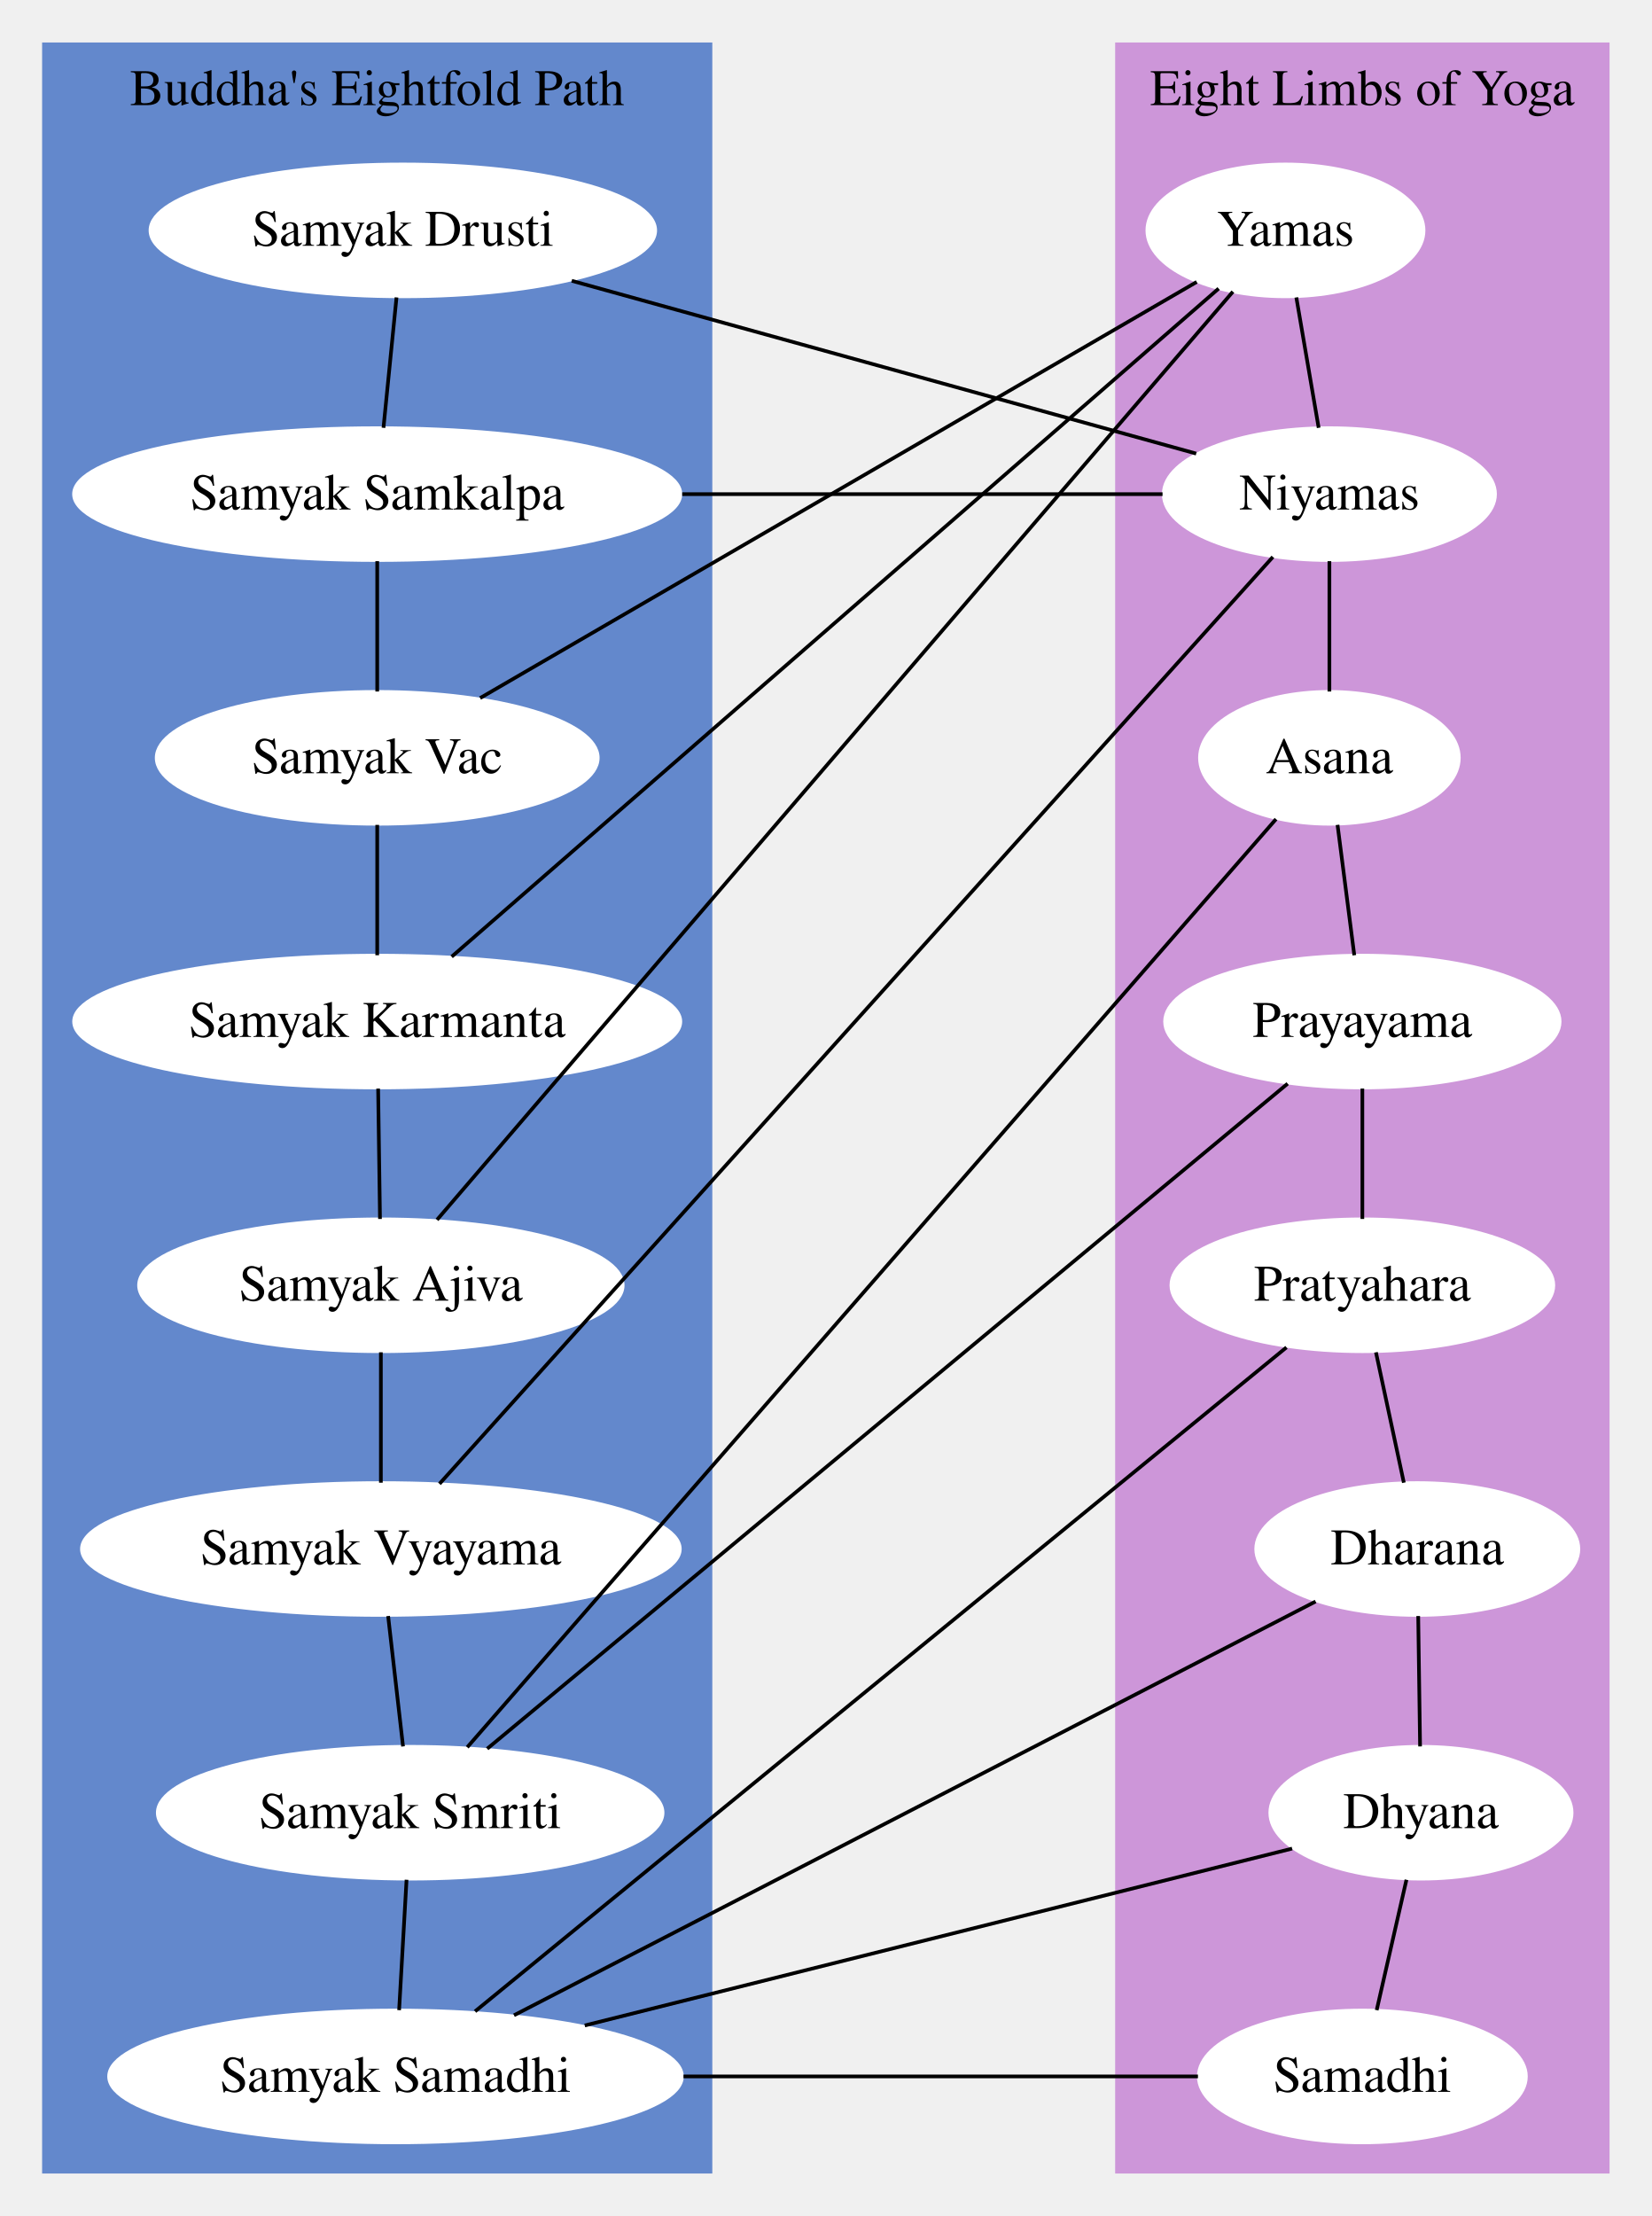
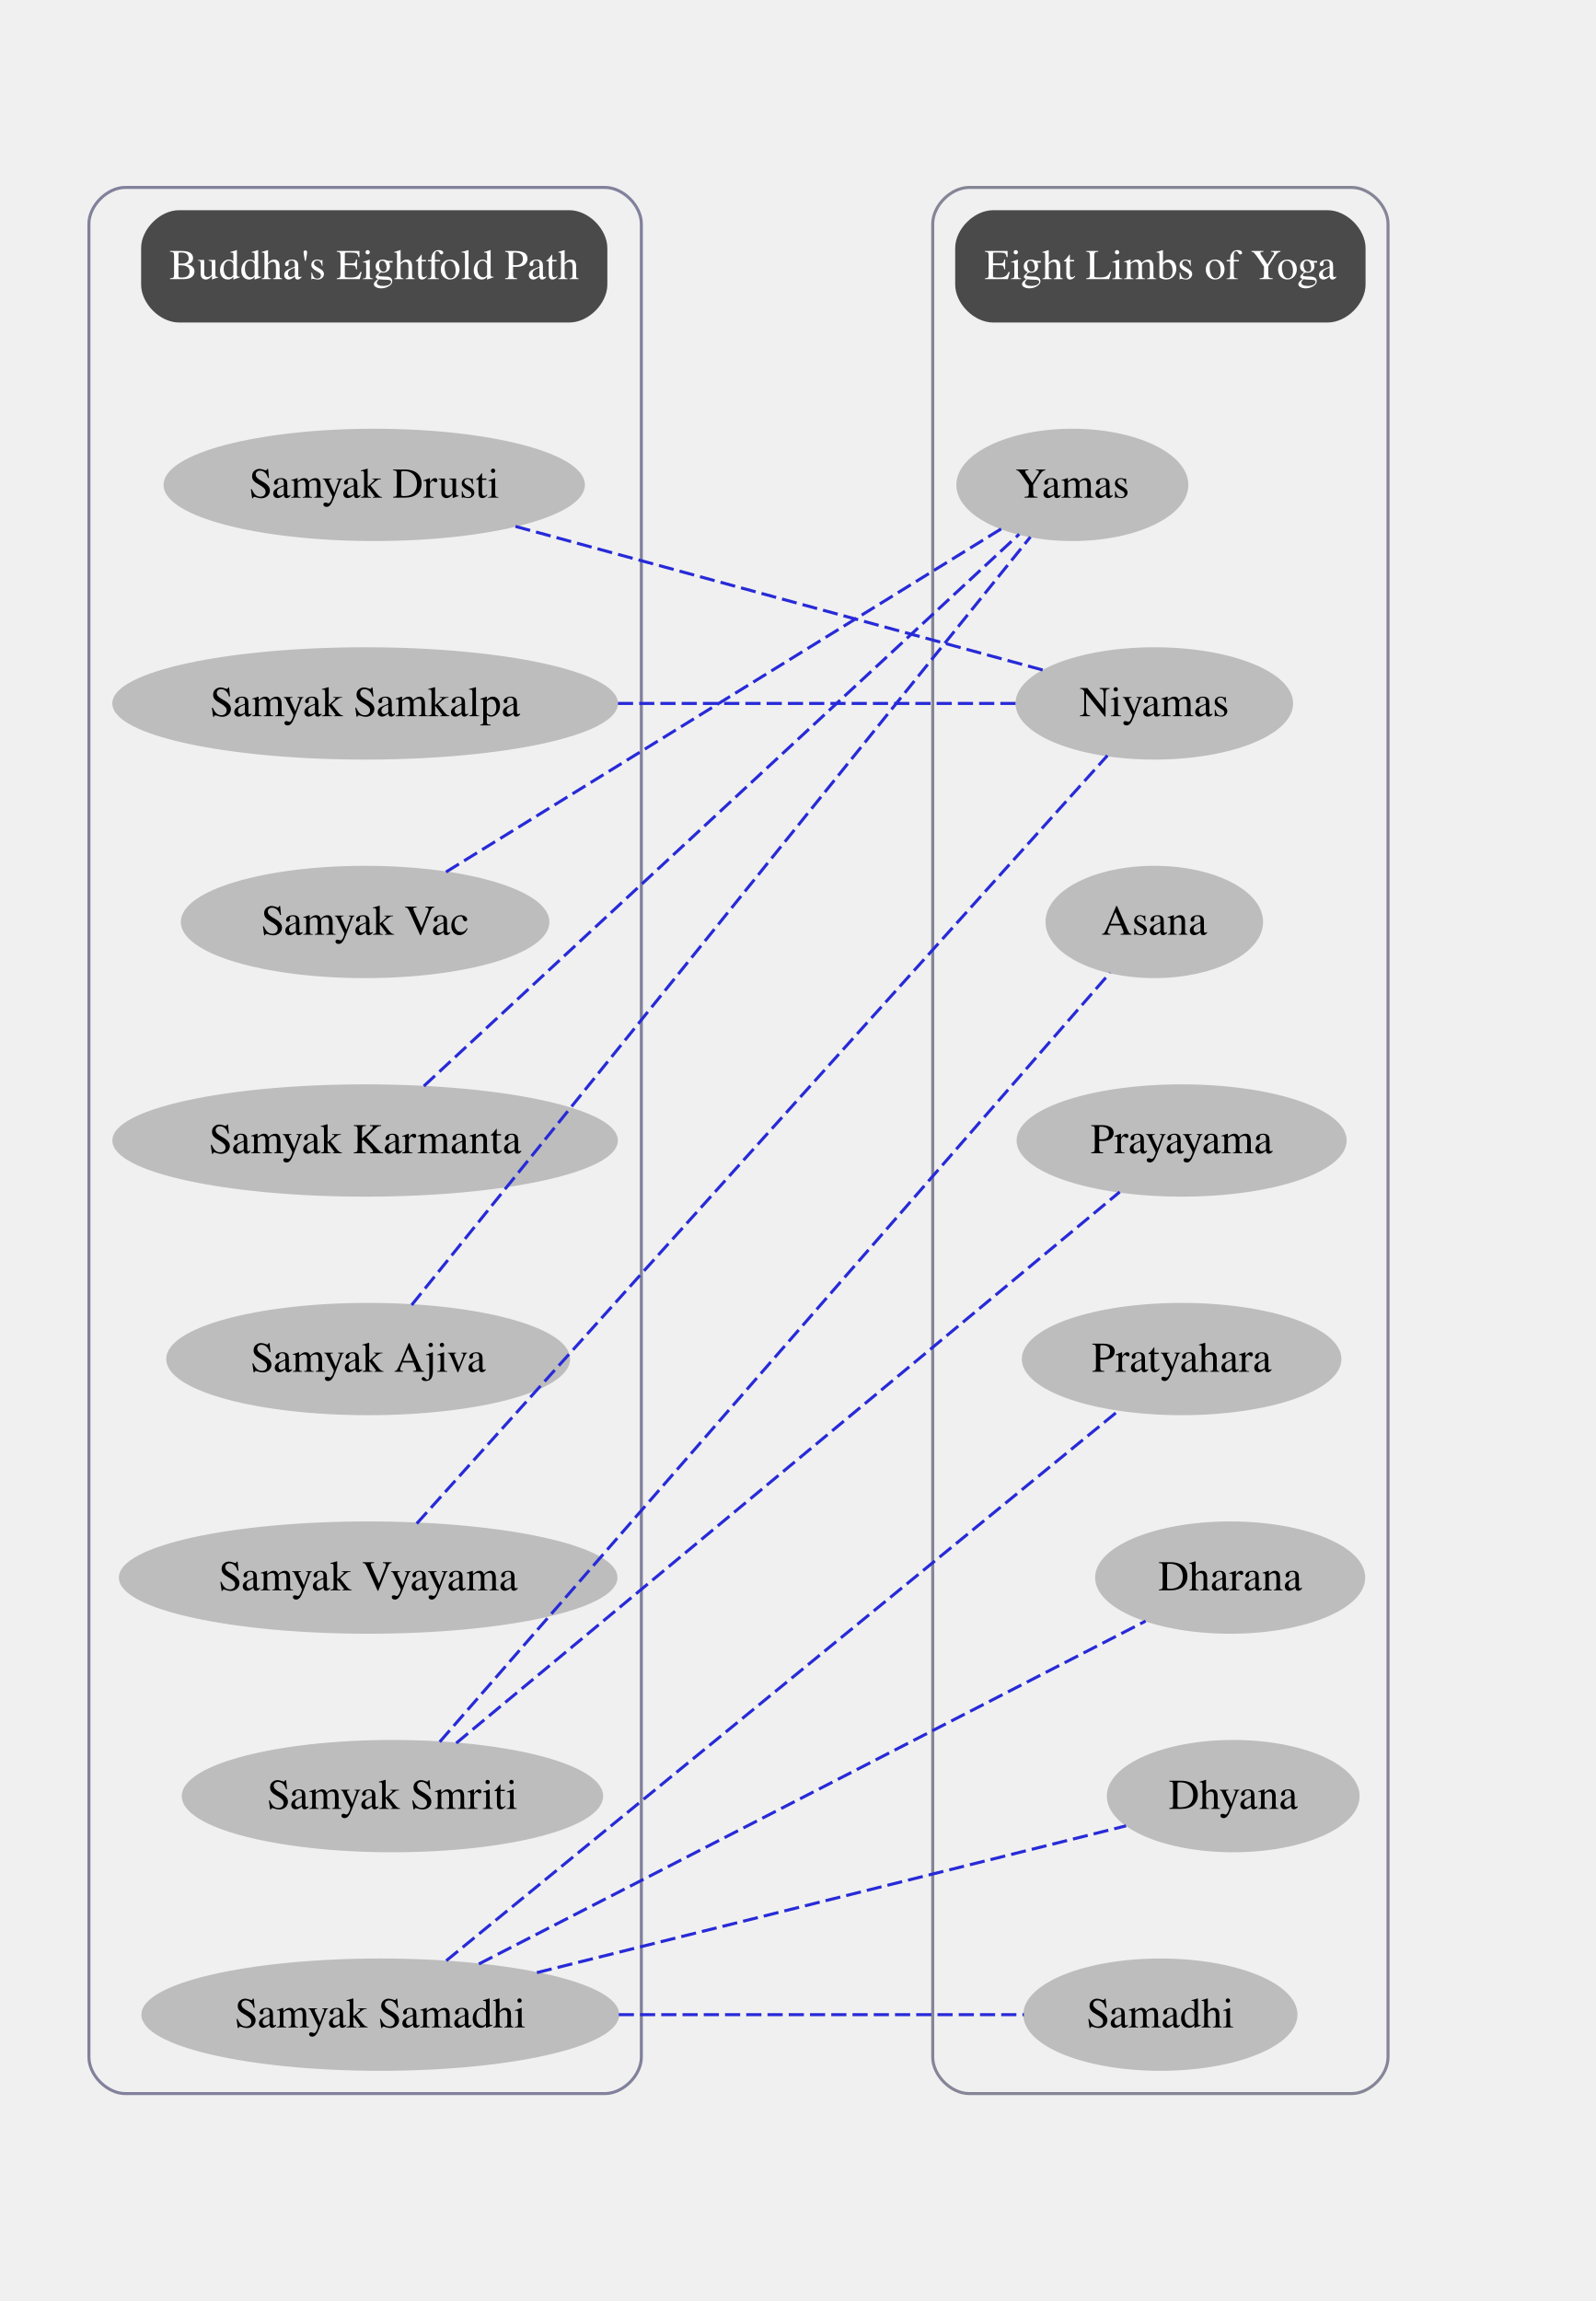
- <svg xmlns="http://www.w3.org/2000/svg" width="451pt" height="605pt" viewBox="0.00 0.00 451.00 604.80">
-   <g id="graph0" class="graph" transform="translate(4,600.8) scale(1)" data-name="G">
-     <g id="clust9" class="cluster" data-name="cluster_0">
-       <polygon fill="#6388cc" stroke="#6388cc" points="8,-8 8,-588.8 190,-588.8 190,-8 8,-8" style="" />
-       <text text-anchor="middle" x="99" y="-572.2" font-family="Times,serif" font-size="14.00" style="">Buddha's Eightfold Path</text>
+ <svg xmlns="http://www.w3.org/2000/svg" width="452pt" height="652pt" viewBox="0.00 0.00 452 652">
+   <g id="graph0" class="graph" transform="translate(18.31312,600.1053) scale(0.8600545)" data-name="G">
+     <g id="clust10" class="cluster" data-name="cluster_0">
+       <path fill="none" stroke="#81819c" d="M20,-8C20,-8 178,-8 178,-8 184,-8 190,-14 190,-20 190,-20 190,-624 190,-624 190,-630 184,-636 178,-636 178,-636 20,-636 20,-636 14,-636 8,-630 8,-624 8,-624 8,-20 8,-20 8,-14 14,-8 20,-8" />
    </g>
-     <g id="clust10" class="cluster" data-name="cluster_1">
-       <polygon fill="#cd96d9" stroke="#cd96d9" points="301,-8 301,-588.8 435,-588.8 435,-8 301,-8" style="" />
-       <text text-anchor="middle" x="368" y="-572.2" font-family="Times,serif" font-size="14.00" style="">Eight Limbs of Yoga</text>
+     <g id="clust11" class="cluster" data-name="cluster_1">
+       <path fill="none" stroke="#858597" d="M298,-8C298,-8 424,-8 424,-8 430,-8 436,-14 436,-20 436,-20 436,-624 436,-624 436,-630 430,-636 424,-636 424,-636 298,-636 298,-636 292,-636 286,-630 286,-624 286,-624 286,-20 286,-20 286,-14 292,-8 298,-8" />
    </g>
-     <g id="node1" class="node" pointer-events="visible" data-name="a0">
-       <ellipse fill="white" stroke="white" cx="106" cy="-538" rx="68.91" ry="18" style="" />
-       <text text-anchor="middle" x="106" y="-533.8" font-family="Times,serif" font-size="14.00" style="">Samyak Drusti</text>
+     <g id="node1" class="node" pointer-events="visible" data-name="alabel">
+       <path fill="#4a4a4a" stroke="#4a4a4a" d="M166.3,-628C166.3,-628 37.7,-628 37.7,-628 31.7,-628 25.7,-622 25.7,-616 25.7,-616 25.7,-604 25.7,-604 25.7,-598 31.7,-592 37.7,-592 37.7,-592 166.3,-592 166.3,-592 172.3,-592 178.3,-598 178.3,-604 178.3,-604 178.3,-616 178.3,-616 178.3,-622 172.3,-628 166.3,-628" />
+       <text text-anchor="middle" x="102" y="-605.8" font-family="Times,serif" font-size="14.00" fill="white">Buddha's Eightfold Path</text>
    </g>
-     <g id="node3" class="node" pointer-events="visible" data-name="a1">
-       <ellipse fill="white" stroke="white" cx="99" cy="-466" rx="82.79" ry="18" style="" />
-       <text text-anchor="middle" x="99" y="-461.8" font-family="Times,serif" font-size="14.00" style="">Samyak Samkalpa</text>
+     <g id="node3" class="node" pointer-events="visible" data-name="a0">
+       <ellipse fill="#bdbdbd" stroke="#bdbdbd" cx="102" cy="-538" rx="68.91" ry="18" />
+       <text text-anchor="middle" x="102" y="-533.8" font-family="Times,serif" font-size="14.00">Samyak Drusti</text>
    </g>
-     <g id="edge13" class="edge" data-name="a0--a1">
-       <path fill="none" stroke="black" d="M104.27,-519.7C103.18,-508.85 101.79,-494.92 100.71,-484.1" style="" />
+     <g id="node2" class="node" pointer-events="visible" data-name="blabel">
+       <path fill="#4a4a4a" stroke="#4a4a4a" d="M416.1,-628C416.1,-628 305.9,-628 305.9,-628 299.9,-628 293.9,-622 293.9,-616 293.9,-616 293.9,-604 293.9,-604 293.9,-598 299.9,-592 305.9,-592 305.9,-592 416.1,-592 416.1,-592 422.1,-592 428.1,-598 428.1,-604 428.1,-604 428.1,-616 428.1,-616 428.1,-622 422.1,-628 416.1,-628" />
+       <text text-anchor="middle" x="361" y="-605.8" font-family="Times,serif" font-size="14.00" fill="white">Eight Limbs of Yoga</text>
    </g>
-     <g id="node4" class="node" pointer-events="visible" data-name="b1">
-       <ellipse fill="white" stroke="white" cx="359" cy="-466" rx="45.23" ry="18" style="" />
-       <text text-anchor="middle" x="359" y="-461.8" font-family="Times,serif" font-size="14.00" style="">Niyamas</text>
+     <g id="node4" class="node" pointer-events="visible" data-name="b0">
+       <ellipse fill="#bdbdbd" stroke="#bdbdbd" cx="332" cy="-538" rx="37.71" ry="18" />
+       <text text-anchor="middle" x="332" y="-533.8" font-family="Times,serif" font-size="14.00">Yamas</text>
+     </g>
+     <g id="node5" class="node" pointer-events="visible" data-name="a1">
+       <ellipse fill="#bdbdbd" stroke="#bdbdbd" cx="99" cy="-466" rx="82.79" ry="18" />
+       <text text-anchor="middle" x="99" y="-461.8" font-family="Times,serif" font-size="14.00">Samyak Samkalpa</text>
+     </g>
+     <g id="node6" class="node" pointer-events="visible" data-name="b1">
+       <ellipse fill="#bdbdbd" stroke="#bdbdbd" cx="359" cy="-466" rx="45.23" ry="18" />
+       <text text-anchor="middle" x="359" y="-461.8" font-family="Times,serif" font-size="14.00">Niyamas</text>
    </g>
    <g id="edge1" class="edge" data-name="a0--b1">
-       <path fill="none" stroke="black" d="M152.11,-524.24C201.14,-510.68 277.68,-489.5 322.63,-477.06" style="" />
-     </g>
-     <g id="node2" class="node" pointer-events="visible" data-name="b0">
-       <ellipse fill="white" stroke="white" cx="347" cy="-538" rx="37.71" ry="18" style="" />
-       <text text-anchor="middle" x="347" y="-533.8" font-family="Times,serif" font-size="14.00" style="">Yamas</text>
-     </g>
-     <g id="edge20" class="edge" data-name="b0--b1">
-       <path fill="none" stroke="black" d="M349.97,-519.7C351.83,-508.85 354.21,-494.92 356.07,-484.1" style="" />
+       <path fill="none" stroke="#272ad7" stroke-dasharray="5,2" d="M148.54,-524.32C198.44,-510.73 276.65,-489.43 322.36,-476.98" />
    </g>
    <g id="edge2" class="edge" data-name="a1--b1">
-       <path fill="none" stroke="black" d="M182.28,-466C226,-466 269.72,-466 313.44,-466" style="" />
+       <path fill="none" stroke="#272ad7" stroke-dasharray="5,2" d="M182.28,-466C226,-466 269.72,-466 313.44,-466" />
    </g>
-     <g id="node5" class="node" pointer-events="visible" data-name="a2">
-       <ellipse fill="white" stroke="white" cx="99" cy="-394" rx="60.22" ry="18" style="" />
-       <text text-anchor="middle" x="99" y="-389.8" font-family="Times,serif" font-size="14.00" style="">Samyak Vac</text>
+     <g id="node7" class="node" pointer-events="visible" data-name="a2">
+       <ellipse fill="#bdbdbd" stroke="#bdbdbd" cx="99" cy="-394" rx="60.22" ry="18" />
+       <text text-anchor="middle" x="99" y="-389.8" font-family="Times,serif" font-size="14.00">Samyak Vac</text>
    </g>
-     <g id="edge14" class="edge" data-name="a1--a2">
-       <path fill="none" stroke="black" d="M99,-447.7C99,-436.85 99,-422.92 99,-412.1" style="" />
-     </g>
-     <g id="node6" class="node" pointer-events="visible" data-name="b2">
-       <ellipse fill="white" stroke="white" cx="359" cy="-394" rx="35.34" ry="18" style="" />
-       <text text-anchor="middle" x="359" y="-389.8" font-family="Times,serif" font-size="14.00" style="">Asana</text>
-     </g>
-     <g id="edge21" class="edge" data-name="b1--b2">
-       <path fill="none" stroke="black" d="M359,-447.7C359,-436.85 359,-422.92 359,-412.1" style="" />
+     <g id="node8" class="node" pointer-events="visible" data-name="b2">
+       <ellipse fill="#bdbdbd" stroke="#bdbdbd" cx="359" cy="-394" rx="35.34" ry="18" />
+       <text text-anchor="middle" x="359" y="-389.8" font-family="Times,serif" font-size="14.00">Asana</text>
    </g>
    <g id="edge3" class="edge" data-name="a2--b0">
-       <path fill="none" stroke="black" d="M127.1,-410.32C176.16,-438.8 276.58,-497.11 322.77,-523.93" style="" />
+       <path fill="none" stroke="#272ad7" stroke-dasharray="5,2" d="M125.65,-410.47C171.67,-438.91 265.3,-496.78 308.81,-523.67" />
    </g>
-     <g id="node7" class="node" pointer-events="visible" data-name="a3">
-       <ellipse fill="white" stroke="white" cx="99" cy="-322" rx="82.77" ry="18" style="" />
-       <text text-anchor="middle" x="99" y="-317.8" font-family="Times,serif" font-size="14.00" style="">Samyak Karmanta</text>
+     <g id="node9" class="node" pointer-events="visible" data-name="a3">
+       <ellipse fill="#bdbdbd" stroke="#bdbdbd" cx="99" cy="-322" rx="82.77" ry="18" />
+       <text text-anchor="middle" x="99" y="-317.8" font-family="Times,serif" font-size="14.00">Samyak Karmanta</text>
    </g>
-     <g id="edge15" class="edge" data-name="a2--a3">
-       <path fill="none" stroke="black" d="M99,-375.7C99,-364.85 99,-350.92 99,-340.1" style="" />
-     </g>
-     <g id="node8" class="node" pointer-events="visible" data-name="b3">
-       <ellipse fill="white" stroke="white" cx="368" cy="-322" rx="53.87" ry="18" style="" />
-       <text text-anchor="middle" x="368" y="-317.8" font-family="Times,serif" font-size="14.00" style="">Prayayama</text>
-     </g>
-     <g id="edge22" class="edge" data-name="b2--b3">
-       <path fill="none" stroke="black" d="M361.22,-375.7C362.62,-364.85 364.41,-350.92 365.8,-340.1" style="" />
+     <g id="node10" class="node" pointer-events="visible" data-name="b3">
+       <ellipse fill="#bdbdbd" stroke="#bdbdbd" cx="368" cy="-322" rx="53.87" ry="18" />
+       <text text-anchor="middle" x="368" y="-317.8" font-family="Times,serif" font-size="14.00">Prayayama</text>
    </g>
    <g id="edge4" class="edge" data-name="a3--b0">
-       <path fill="none" stroke="black" d="M119.32,-339.7C166.64,-380.92 283.57,-482.76 328.76,-522.12" style="" />
+       <path fill="none" stroke="#272ad7" stroke-dasharray="5,2" d="M118.34,-339.93C162.82,-381.17 271.84,-482.23 314.49,-521.76" />
    </g>
-     <g id="node9" class="node" pointer-events="visible" data-name="a4">
-       <ellipse fill="white" stroke="white" cx="100" cy="-250" rx="66.03" ry="18" style="" />
-       <text text-anchor="middle" x="100" y="-245.8" font-family="Times,serif" font-size="14.00" style="">Samyak Ajiva</text>
+     <g id="node11" class="node" pointer-events="visible" data-name="a4">
+       <ellipse fill="#bdbdbd" stroke="#bdbdbd" cx="100" cy="-250" rx="66.03" ry="18" />
+       <text text-anchor="middle" x="100" y="-245.8" font-family="Times,serif" font-size="14.00">Samyak Ajiva</text>
    </g>
-     <g id="edge16" class="edge" data-name="a3--a4">
-       <path fill="none" stroke="black" d="M99.25,-303.7C99.4,-292.85 99.6,-278.92 99.76,-268.1" style="" />
-     </g>
-     <g id="node10" class="node" pointer-events="visible" data-name="b4">
-       <ellipse fill="white" stroke="white" cx="368" cy="-250" rx="52.15" ry="18" style="" />
-       <text text-anchor="middle" x="368" y="-245.8" font-family="Times,serif" font-size="14.00" style="">Pratyahara</text>
-     </g>
-     <g id="edge23" class="edge" data-name="b3--b4">
-       <path fill="none" stroke="black" d="M368,-303.7C368,-292.85 368,-278.92 368,-268.1" style="" />
+     <g id="node12" class="node" pointer-events="visible" data-name="b4">
+       <ellipse fill="#bdbdbd" stroke="#bdbdbd" cx="368" cy="-250" rx="52.15" ry="18" />
+       <text text-anchor="middle" x="368" y="-245.8" font-family="Times,serif" font-size="14.00">Pratyahara</text>
    </g>
    <g id="edge5" class="edge" data-name="a4--b0">
-       <path fill="none" stroke="black" d="M115.33,-267.87C159.94,-319.89 289.31,-470.73 332.65,-521.27" style="" />
+       <path fill="none" stroke="#272ad7" stroke-dasharray="5,2" d="M114.33,-267.79C156.07,-319.6 277.11,-469.87 318.18,-520.85" />
    </g>
-     <g id="node11" class="node" pointer-events="visible" data-name="a5">
-       <ellipse fill="white" stroke="white" cx="100" cy="-178" rx="81.63" ry="18" style="" />
-       <text text-anchor="middle" x="100" y="-173.8" font-family="Times,serif" font-size="14.00" style="">Samyak Vyayama</text>
+     <g id="node13" class="node" pointer-events="visible" data-name="a5">
+       <ellipse fill="#bdbdbd" stroke="#bdbdbd" cx="100" cy="-178" rx="81.63" ry="18" />
+       <text text-anchor="middle" x="100" y="-173.8" font-family="Times,serif" font-size="14.00">Samyak Vyayama</text>
    </g>
-     <g id="edge17" class="edge" data-name="a4--a5">
-       <path fill="none" stroke="black" d="M100,-231.7C100,-220.85 100,-206.92 100,-196.1" style="" />
-     </g>
-     <g id="node12" class="node" pointer-events="visible" data-name="b5">
-       <ellipse fill="white" stroke="white" cx="383" cy="-178" rx="43.99" ry="18" style="" />
-       <text text-anchor="middle" x="383" y="-173.8" font-family="Times,serif" font-size="14.00" style="">Dharana</text>
-     </g>
-     <g id="edge24" class="edge" data-name="b4--b5">
-       <path fill="none" stroke="black" d="M371.71,-231.7C374.03,-220.85 377.02,-206.92 379.33,-196.1" style="" />
+     <g id="node14" class="node" pointer-events="visible" data-name="b5">
+       <ellipse fill="#bdbdbd" stroke="#bdbdbd" cx="384" cy="-178" rx="43.99" ry="18" />
+       <text text-anchor="middle" x="384" y="-173.8" font-family="Times,serif" font-size="14.00">Dharana</text>
    </g>
    <g id="edge7" class="edge" data-name="a5--b1">
-       <path fill="none" stroke="black" d="M116,-195.79C162.59,-247.6 297.73,-397.87 343.57,-448.85" style="" />
+       <path fill="none" stroke="#272ad7" stroke-dasharray="5,2" d="M116,-195.79C162.59,-247.6 297.73,-397.87 343.57,-448.85" />
    </g>
-     <g id="node13" class="node" pointer-events="visible" data-name="a6">
-       <ellipse fill="white" stroke="white" cx="108" cy="-106" rx="68.92" ry="18" style="" />
-       <text text-anchor="middle" x="108" y="-101.8" font-family="Times,serif" font-size="14.00" style="">Samyak Smriti</text>
+     <g id="node15" class="node" pointer-events="visible" data-name="a6">
+       <ellipse fill="#bdbdbd" stroke="#bdbdbd" cx="108" cy="-106" rx="68.92" ry="18" />
+       <text text-anchor="middle" x="108" y="-101.8" font-family="Times,serif" font-size="14.00">Samyak Smriti</text>
    </g>
-     <g id="edge18" class="edge" data-name="a5--a6">
-       <path fill="none" stroke="black" d="M101.98,-159.7C103.22,-148.85 104.81,-134.92 106.05,-124.1" style="" />
-     </g>
-     <g id="node14" class="node" pointer-events="visible" data-name="b6">
-       <ellipse fill="white" stroke="white" cx="384" cy="-106" rx="41.14" ry="18" style="" />
-       <text text-anchor="middle" x="384" y="-101.8" font-family="Times,serif" font-size="14.00" style="">Dhyana</text>
-     </g>
-     <g id="edge25" class="edge" data-name="b5--b6">
-       <path fill="none" stroke="black" d="M383.25,-159.7C383.4,-148.85 383.6,-134.92 383.76,-124.1" style="" />
+     <g id="node16" class="node" pointer-events="visible" data-name="b6">
+       <ellipse fill="#bdbdbd" stroke="#bdbdbd" cx="385" cy="-106" rx="41.14" ry="18" />
+       <text text-anchor="middle" x="385" y="-101.8" font-family="Times,serif" font-size="14.00">Dhyana</text>
    </g>
    <g id="edge8" class="edge" data-name="a6--b2">
-       <path fill="none" stroke="black" d="M123.58,-123.87C168.91,-175.89 300.37,-326.73 344.42,-377.27" style="" />
+       <path fill="none" stroke="#272ad7" stroke-dasharray="5,2" d="M123.58,-123.87C168.91,-175.89 300.37,-326.73 344.42,-377.27" />
    </g>
    <g id="edge9" class="edge" data-name="a6--b3">
-       <path fill="none" stroke="black" d="M129.03,-123.47C178.02,-164.17 299.23,-264.87 347.6,-305.05" style="" />
+       <path fill="none" stroke="#272ad7" stroke-dasharray="5,2" d="M129.03,-123.47C178.02,-164.17 299.23,-264.87 347.6,-305.05" />
    </g>
-     <g id="node15" class="node" pointer-events="visible" data-name="a7">
-       <ellipse fill="white" stroke="white" cx="104" cy="-34" rx="78.21" ry="18" style="" />
-       <text text-anchor="middle" x="104" y="-29.8" font-family="Times,serif" font-size="14.00" style="">Samyak Samadhi</text>
+     <g id="node17" class="node" pointer-events="visible" data-name="a7">
+       <ellipse fill="#bdbdbd" stroke="#bdbdbd" cx="104" cy="-34" rx="78.21" ry="18" />
+       <text text-anchor="middle" x="104" y="-29.8" font-family="Times,serif" font-size="14.00">Samyak Samadhi</text>
    </g>
-     <g id="edge19" class="edge" data-name="a6--a7">
-       <path fill="none" stroke="black" d="M107.01,-87.7C106.39,-76.85 105.6,-62.92 104.98,-52.1" style="" />
-     </g>
-     <g id="node16" class="node" pointer-events="visible" data-name="b7">
-       <ellipse fill="white" stroke="white" cx="368" cy="-34" rx="44.66" ry="18" style="" />
-       <text text-anchor="middle" x="368" y="-29.8" font-family="Times,serif" font-size="14.00" style="">Samadhi</text>
-     </g>
-     <g id="edge26" class="edge" data-name="b6--b7">
-       <path fill="none" stroke="black" d="M380.04,-87.7C377.56,-76.85 374.38,-62.92 371.91,-52.1" style="" />
+     <g id="node18" class="node" pointer-events="visible" data-name="b7">
+       <ellipse fill="#bdbdbd" stroke="#bdbdbd" cx="361" cy="-34" rx="44.66" ry="18" />
+       <text text-anchor="middle" x="361" y="-29.8" font-family="Times,serif" font-size="14.00">Samadhi</text>
    </g>
    <g id="edge11" class="edge" data-name="a7--b4">
-       <path fill="none" stroke="black" d="M125.72,-51.77C175.7,-92.67 298.3,-192.97 347.28,-233.05" style="" />
+       <path fill="none" stroke="#272ad7" stroke-dasharray="5,2" d="M125.72,-51.77C175.7,-92.67 298.3,-192.97 347.28,-233.05" />
    </g>
    <g id="edge12" class="edge" data-name="a7--b5">
-       <path fill="none" stroke="black" d="M136.35,-50.7C191.62,-79.22 303.27,-136.85 355.23,-163.67" style="" />
+       <path fill="none" stroke="#272ad7" stroke-dasharray="5,2" d="M136.47,-50.7C191.93,-79.22 303.98,-136.85 356.13,-163.67" />
    </g>
    <g id="edge10" class="edge" data-name="a7--b6">
-       <path fill="none" stroke="black" d="M155.67,-47.92C211.86,-61.97 300.13,-84.03 348.82,-96.21" style="" />
+       <path fill="none" stroke="#272ad7" stroke-dasharray="5,2" d="M155.6,-47.85C211.98,-61.9 300.76,-84.01 349.7,-96.21" />
    </g>
    <g id="edge6" class="edge" data-name="a7--b7">
-       <path fill="none" stroke="black" d="M182.63,-34C229.46,-34 276.28,-34 323.11,-34" style="" />
+       <path fill="none" stroke="#272ad7" stroke-dasharray="5,2" d="M182.56,-34C227.05,-34 271.55,-34 316.04,-34" />
    </g>
  </g>
</svg>
